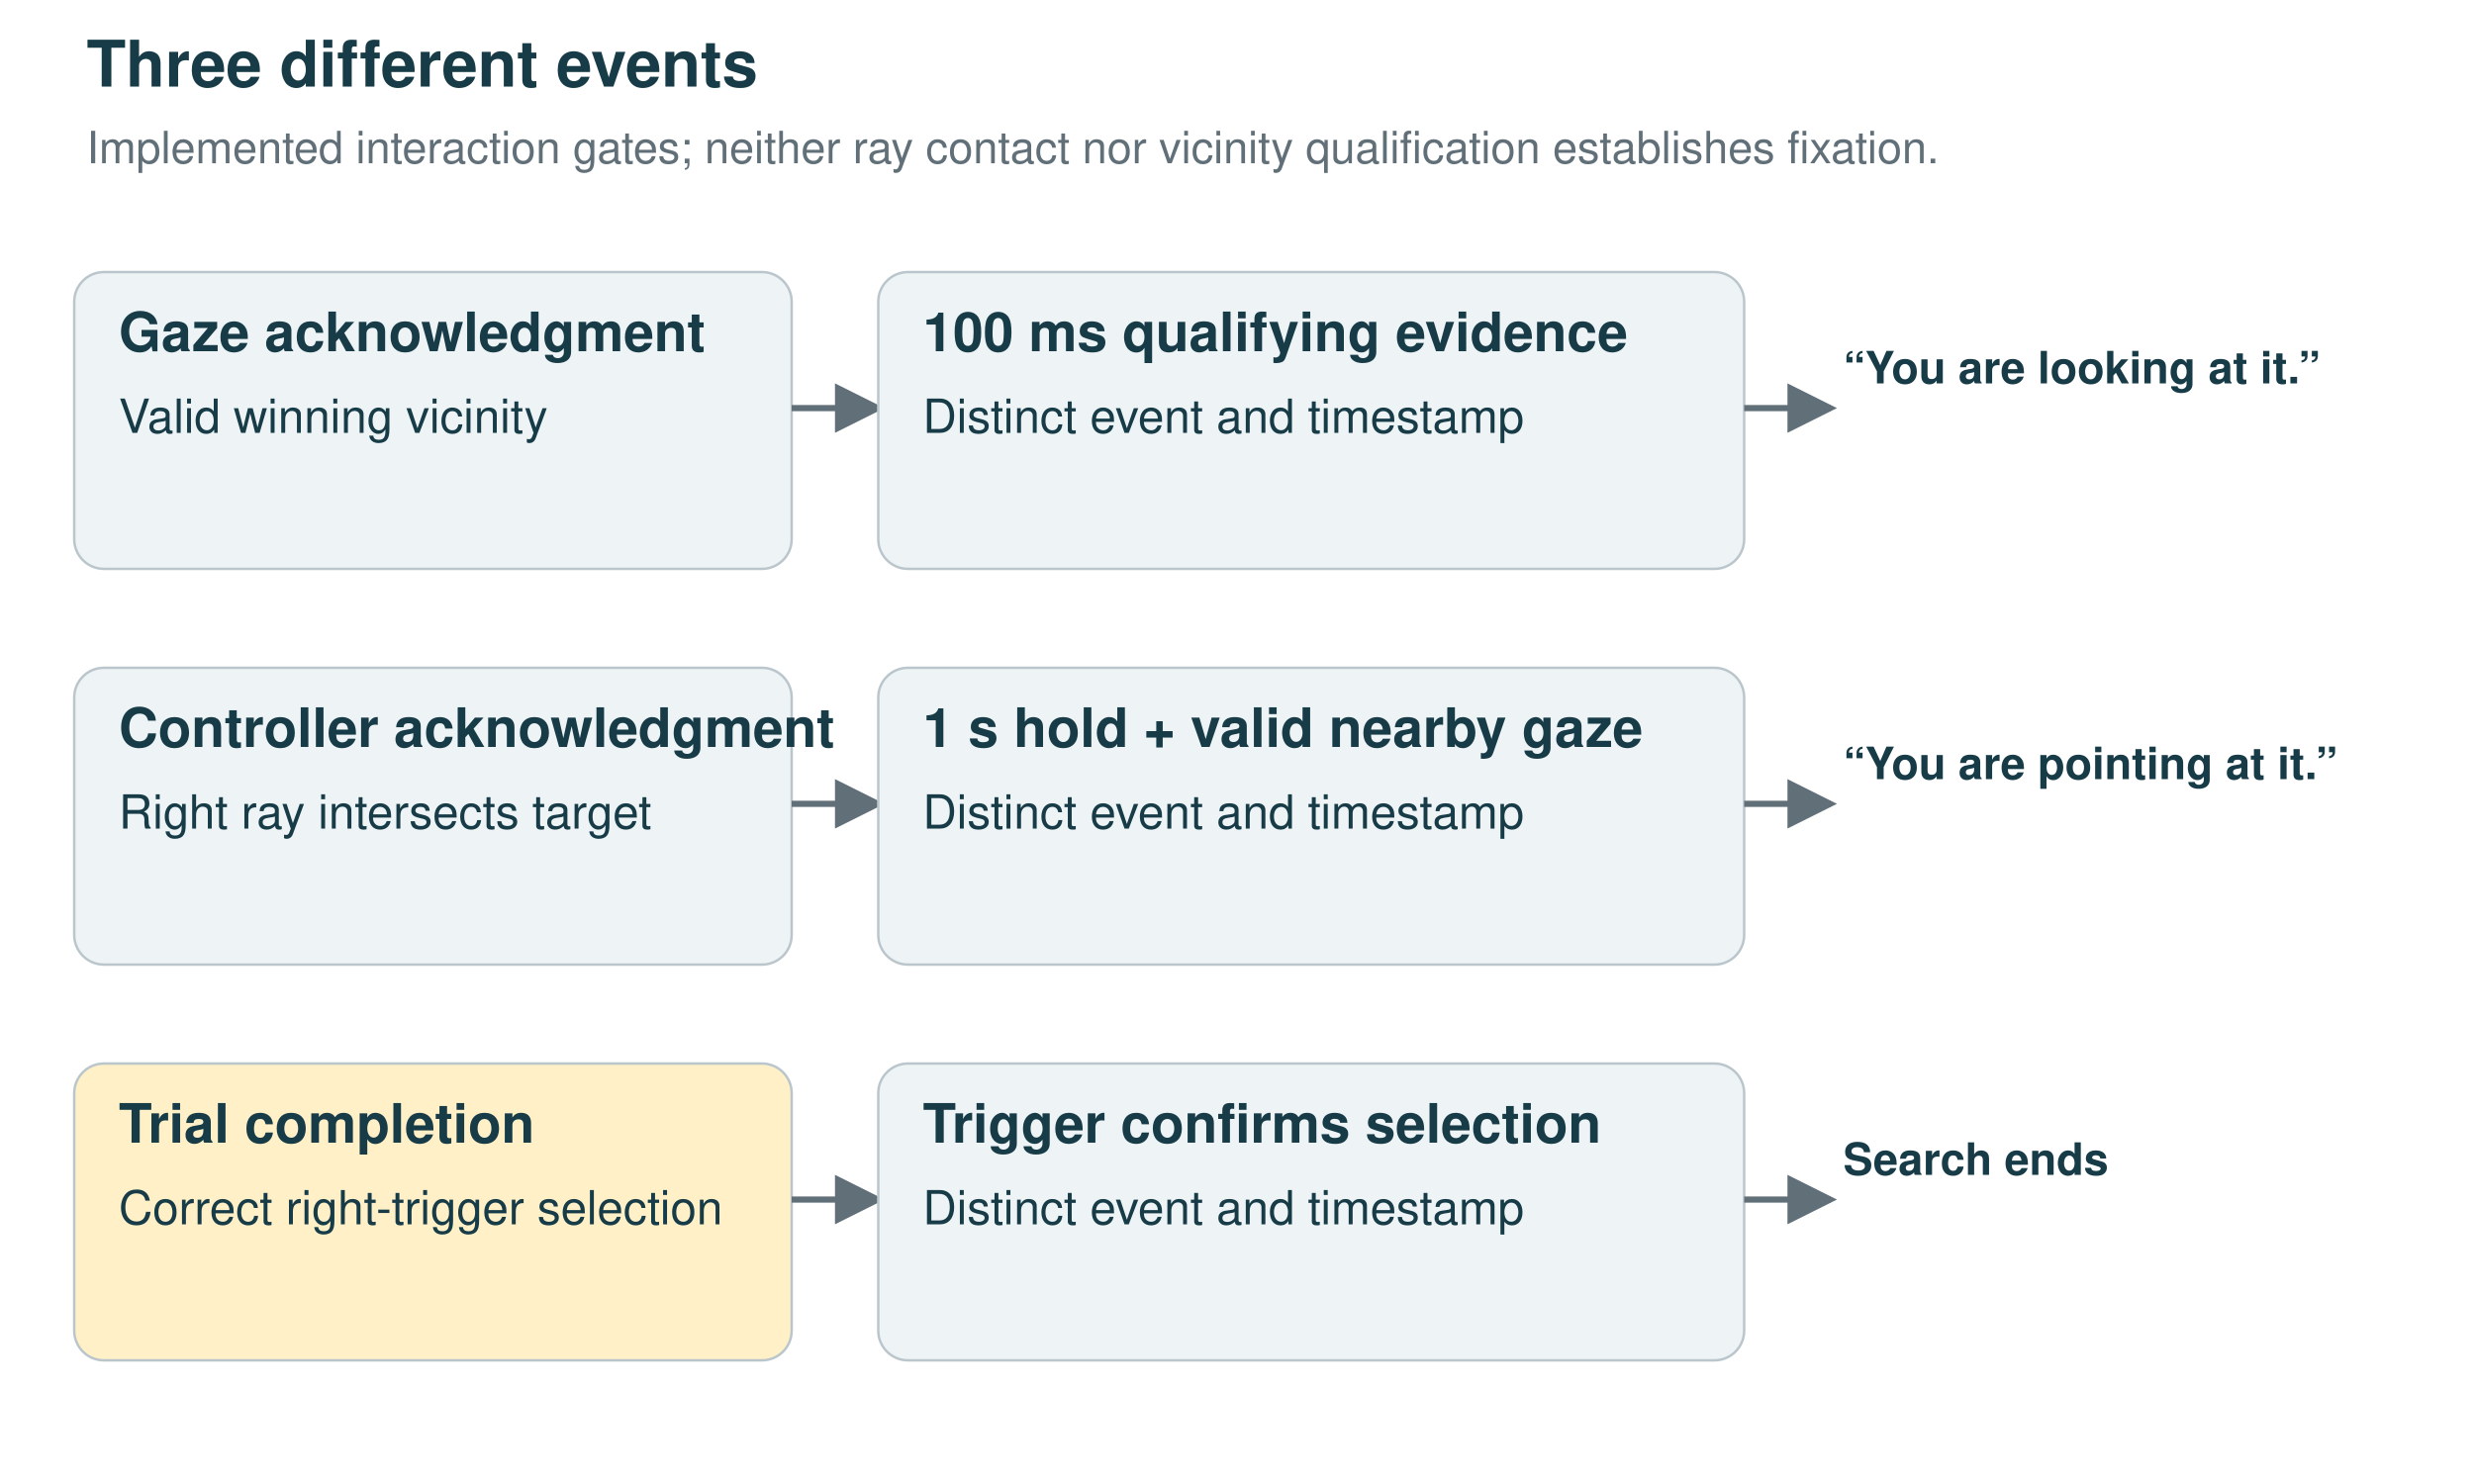
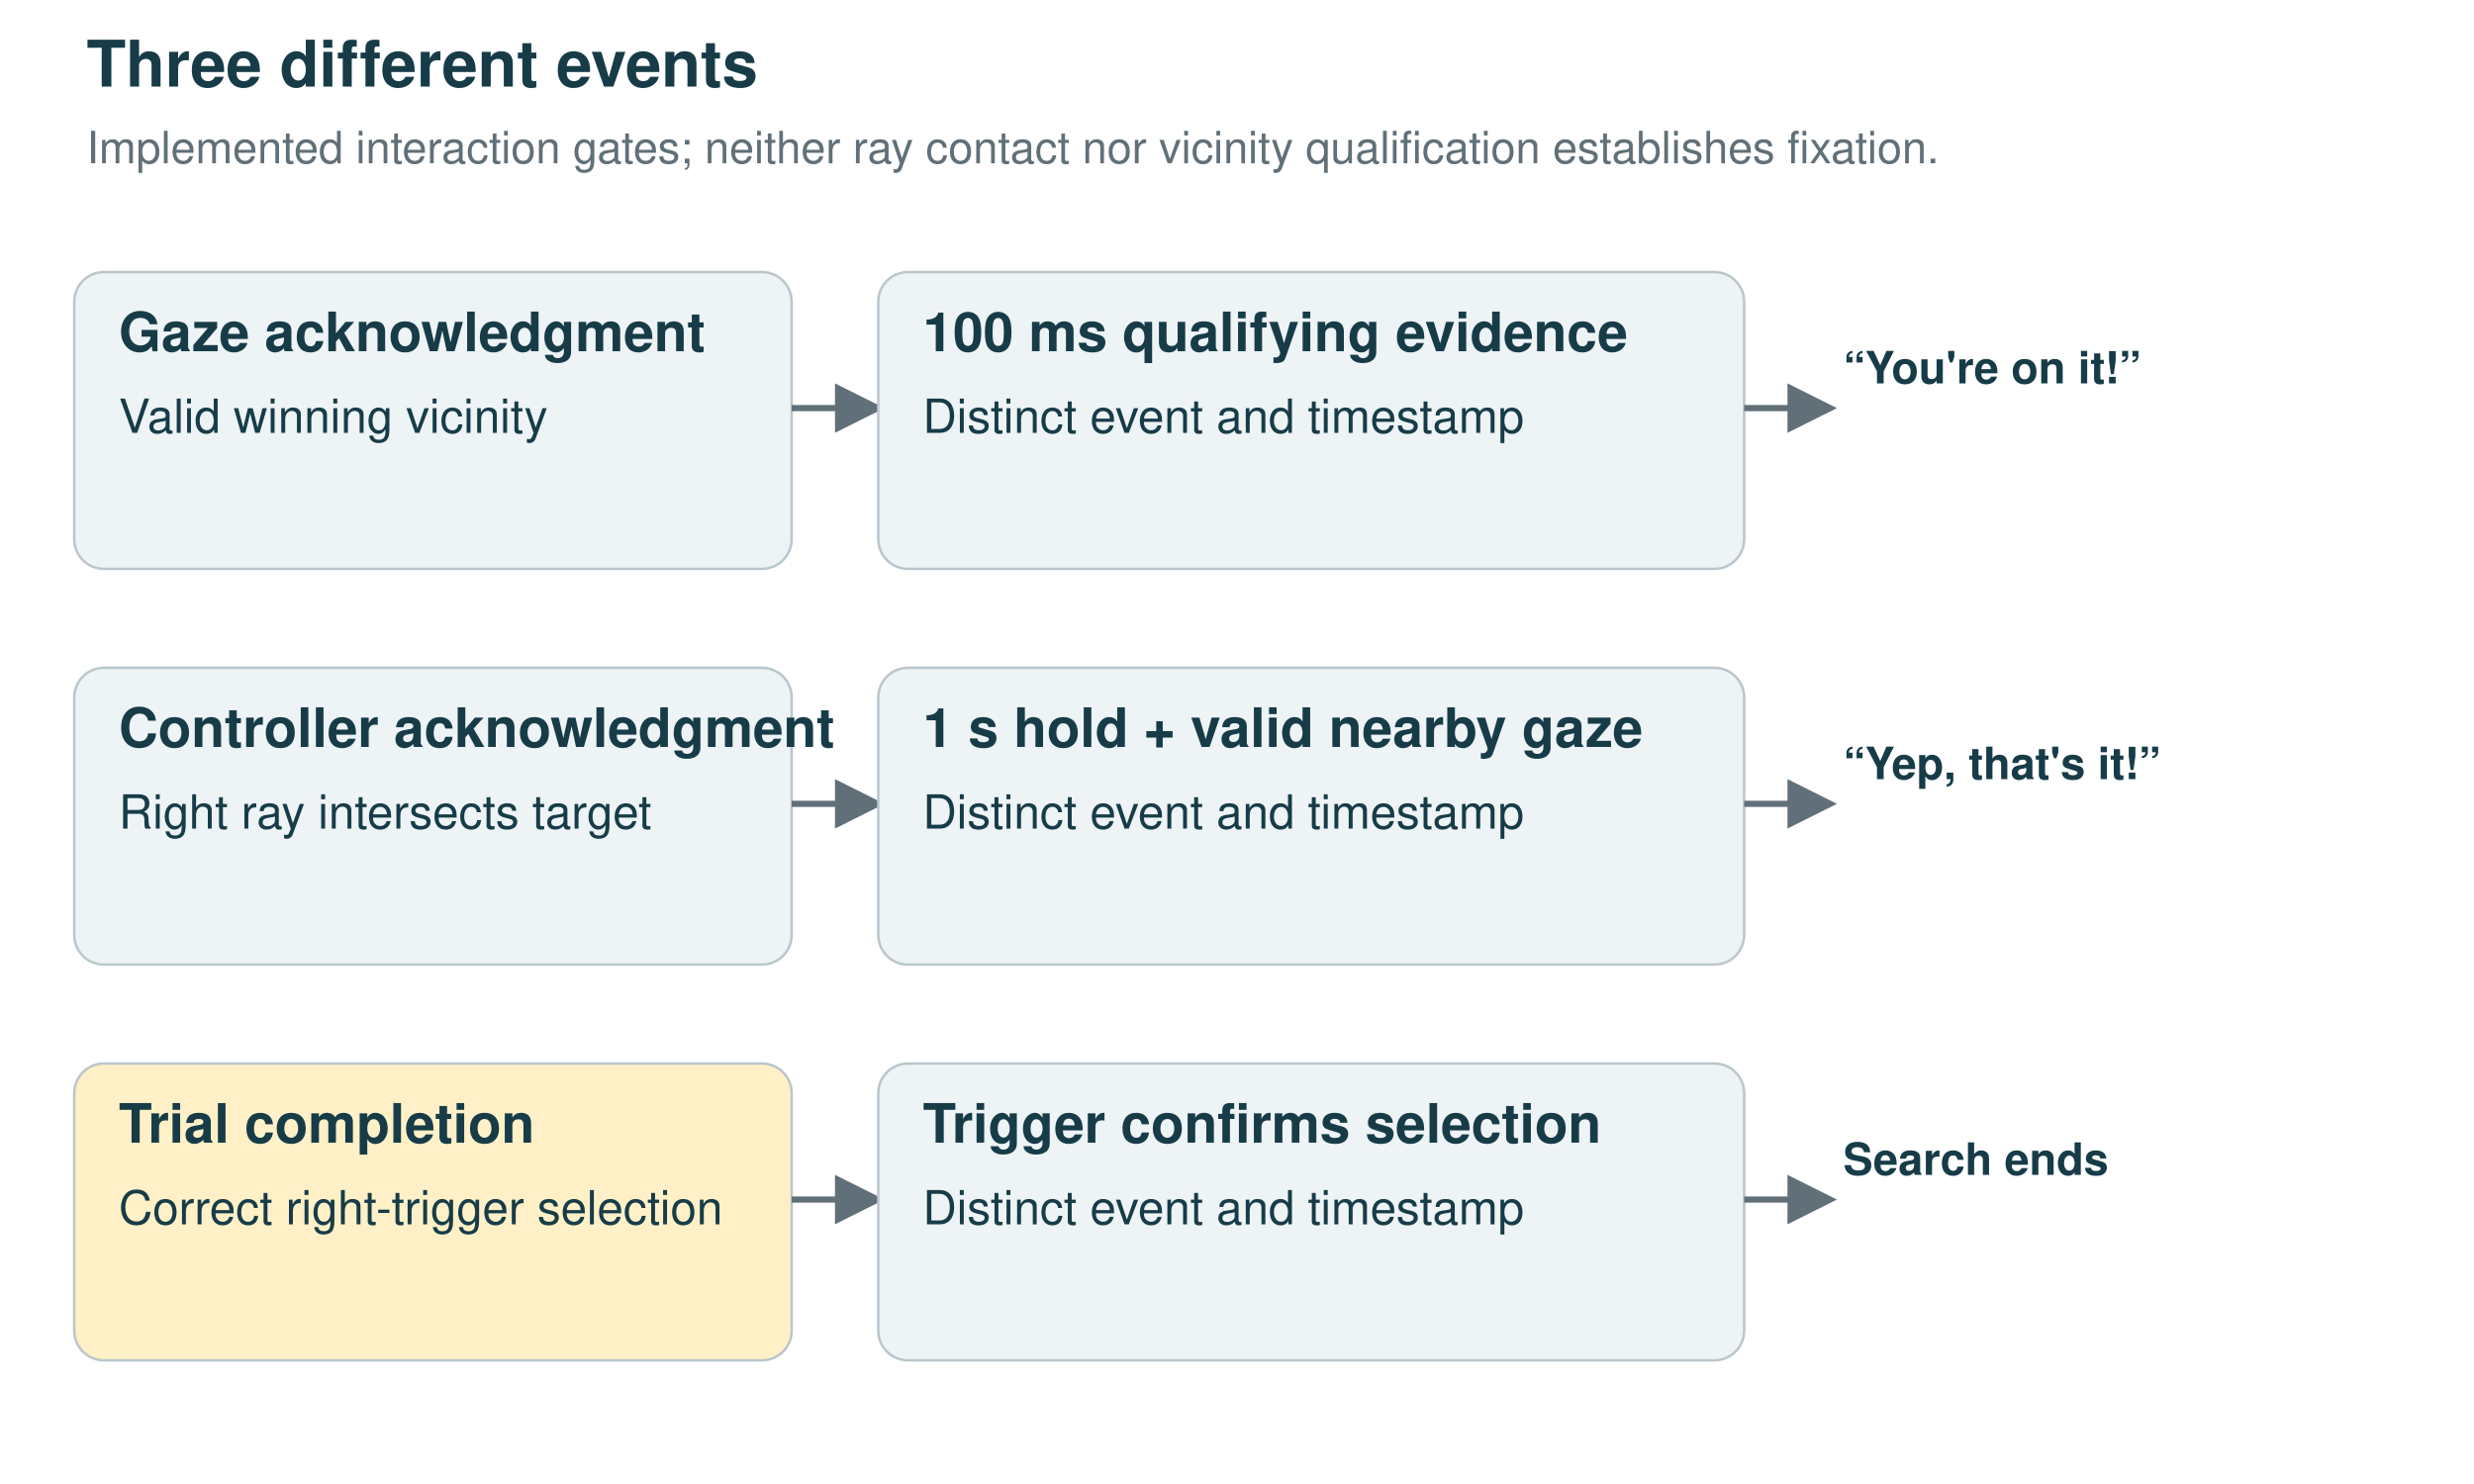
<svg xmlns="http://www.w3.org/2000/svg" width="1000" height="600" viewBox="0 0 1000 600">
  <defs>
    <marker id="a" markerWidth="8" markerHeight="8" refX="7" refY="4" orient="auto">
      <path d="M0 0L8 4L0 8Z" fill="#617078" />
    </marker>
  </defs>
  <rect width="1000" height="100%" fill="white" />
  <text x="35" y="35.0" text-anchor="start" font-family="Helvetica,Arial,sans-serif" font-size="26" font-weight="bold" fill="#173c48">Three different events</text>
  <text x="35" y="66.0" text-anchor="start" font-family="Helvetica,Arial,sans-serif" font-size="18" font-weight="normal" fill="#617078">Implemented interaction gates; neither ray contact nor vicinity qualification establishes fixation.</text>
  <rect x="30" y="110" width="290" height="120" rx="12" fill="#eef3f5" stroke="#bac6cc" />
  <text x="48" y="142.0" text-anchor="start" font-family="Helvetica,Arial,sans-serif" font-size="22" font-weight="bold" fill="#173c48">Gaze acknowledgment</text>
  <text x="48" y="175.0" text-anchor="start" font-family="Helvetica,Arial,sans-serif" font-size="19" font-weight="normal" fill="#173c48">Valid winning vicinity</text>
  <line x1="320" y1="165" x2="355" y2="165" stroke="#617078" stroke-width="2.5" marker-end="url(#a)" />
  <rect x="355" y="110" width="350" height="120" rx="12" fill="#eef3f5" stroke="#bac6cc" />
  <text x="373" y="142.0" text-anchor="start" font-family="Helvetica,Arial,sans-serif" font-size="22" font-weight="bold" fill="#173c48">100 ms qualifying evidence</text>
  <text x="373" y="175.0" text-anchor="start" font-family="Helvetica,Arial,sans-serif" font-size="19" font-weight="normal" fill="#173c48">Distinct event and timestamp</text>
  <line x1="705" y1="165" x2="740" y2="165" stroke="#617078" stroke-width="2.5" marker-end="url(#a)" />
-   <text x="745" y="155.0" text-anchor="start" font-family="Helvetica,Arial,sans-serif" font-size="18" font-weight="bold" fill="#173c48">“You are looking at it.”</text>
+   <text x="745" y="155.0" text-anchor="start" font-family="Helvetica,Arial,sans-serif" font-size="18" font-weight="bold" fill="#173c48">“You're on it!”</text>
  <rect x="30" y="270" width="290" height="120" rx="12" fill="#eef3f5" stroke="#bac6cc" />
  <text x="48" y="302.0" text-anchor="start" font-family="Helvetica,Arial,sans-serif" font-size="22" font-weight="bold" fill="#173c48">Controller acknowledgment</text>
  <text x="48" y="335.0" text-anchor="start" font-family="Helvetica,Arial,sans-serif" font-size="19" font-weight="normal" fill="#173c48">Right ray intersects target</text>
  <line x1="320" y1="325" x2="355" y2="325" stroke="#617078" stroke-width="2.5" marker-end="url(#a)" />
  <rect x="355" y="270" width="350" height="120" rx="12" fill="#eef3f5" stroke="#bac6cc" />
  <text x="373" y="302.0" text-anchor="start" font-family="Helvetica,Arial,sans-serif" font-size="22" font-weight="bold" fill="#173c48">1 s hold + valid nearby gaze</text>
  <text x="373" y="335.0" text-anchor="start" font-family="Helvetica,Arial,sans-serif" font-size="19" font-weight="normal" fill="#173c48">Distinct event and timestamp</text>
  <line x1="705" y1="325" x2="740" y2="325" stroke="#617078" stroke-width="2.5" marker-end="url(#a)" />
-   <text x="745" y="315.0" text-anchor="start" font-family="Helvetica,Arial,sans-serif" font-size="18" font-weight="bold" fill="#173c48">“You are pointing at it.”</text>
+   <text x="745" y="315.0" text-anchor="start" font-family="Helvetica,Arial,sans-serif" font-size="18" font-weight="bold" fill="#173c48">“Yep, that's it!”</text>
  <rect x="30" y="430" width="290" height="120" rx="12" fill="#fff0c7" stroke="#bac6cc" />
  <text x="48" y="462.0" text-anchor="start" font-family="Helvetica,Arial,sans-serif" font-size="22" font-weight="bold" fill="#173c48">Trial completion</text>
  <text x="48" y="495.0" text-anchor="start" font-family="Helvetica,Arial,sans-serif" font-size="19" font-weight="normal" fill="#173c48">Correct right-trigger selection</text>
  <line x1="320" y1="485" x2="355" y2="485" stroke="#617078" stroke-width="2.5" marker-end="url(#a)" />
  <rect x="355" y="430" width="350" height="120" rx="12" fill="#eef3f5" stroke="#bac6cc" />
  <text x="373" y="462.0" text-anchor="start" font-family="Helvetica,Arial,sans-serif" font-size="22" font-weight="bold" fill="#173c48">Trigger confirms selection</text>
  <text x="373" y="495.0" text-anchor="start" font-family="Helvetica,Arial,sans-serif" font-size="19" font-weight="normal" fill="#173c48">Distinct event and timestamp</text>
  <line x1="705" y1="485" x2="740" y2="485" stroke="#617078" stroke-width="2.5" marker-end="url(#a)" />
  <text x="745" y="475.0" text-anchor="start" font-family="Helvetica,Arial,sans-serif" font-size="18" font-weight="bold" fill="#173c48">Search ends</text>
</svg>
